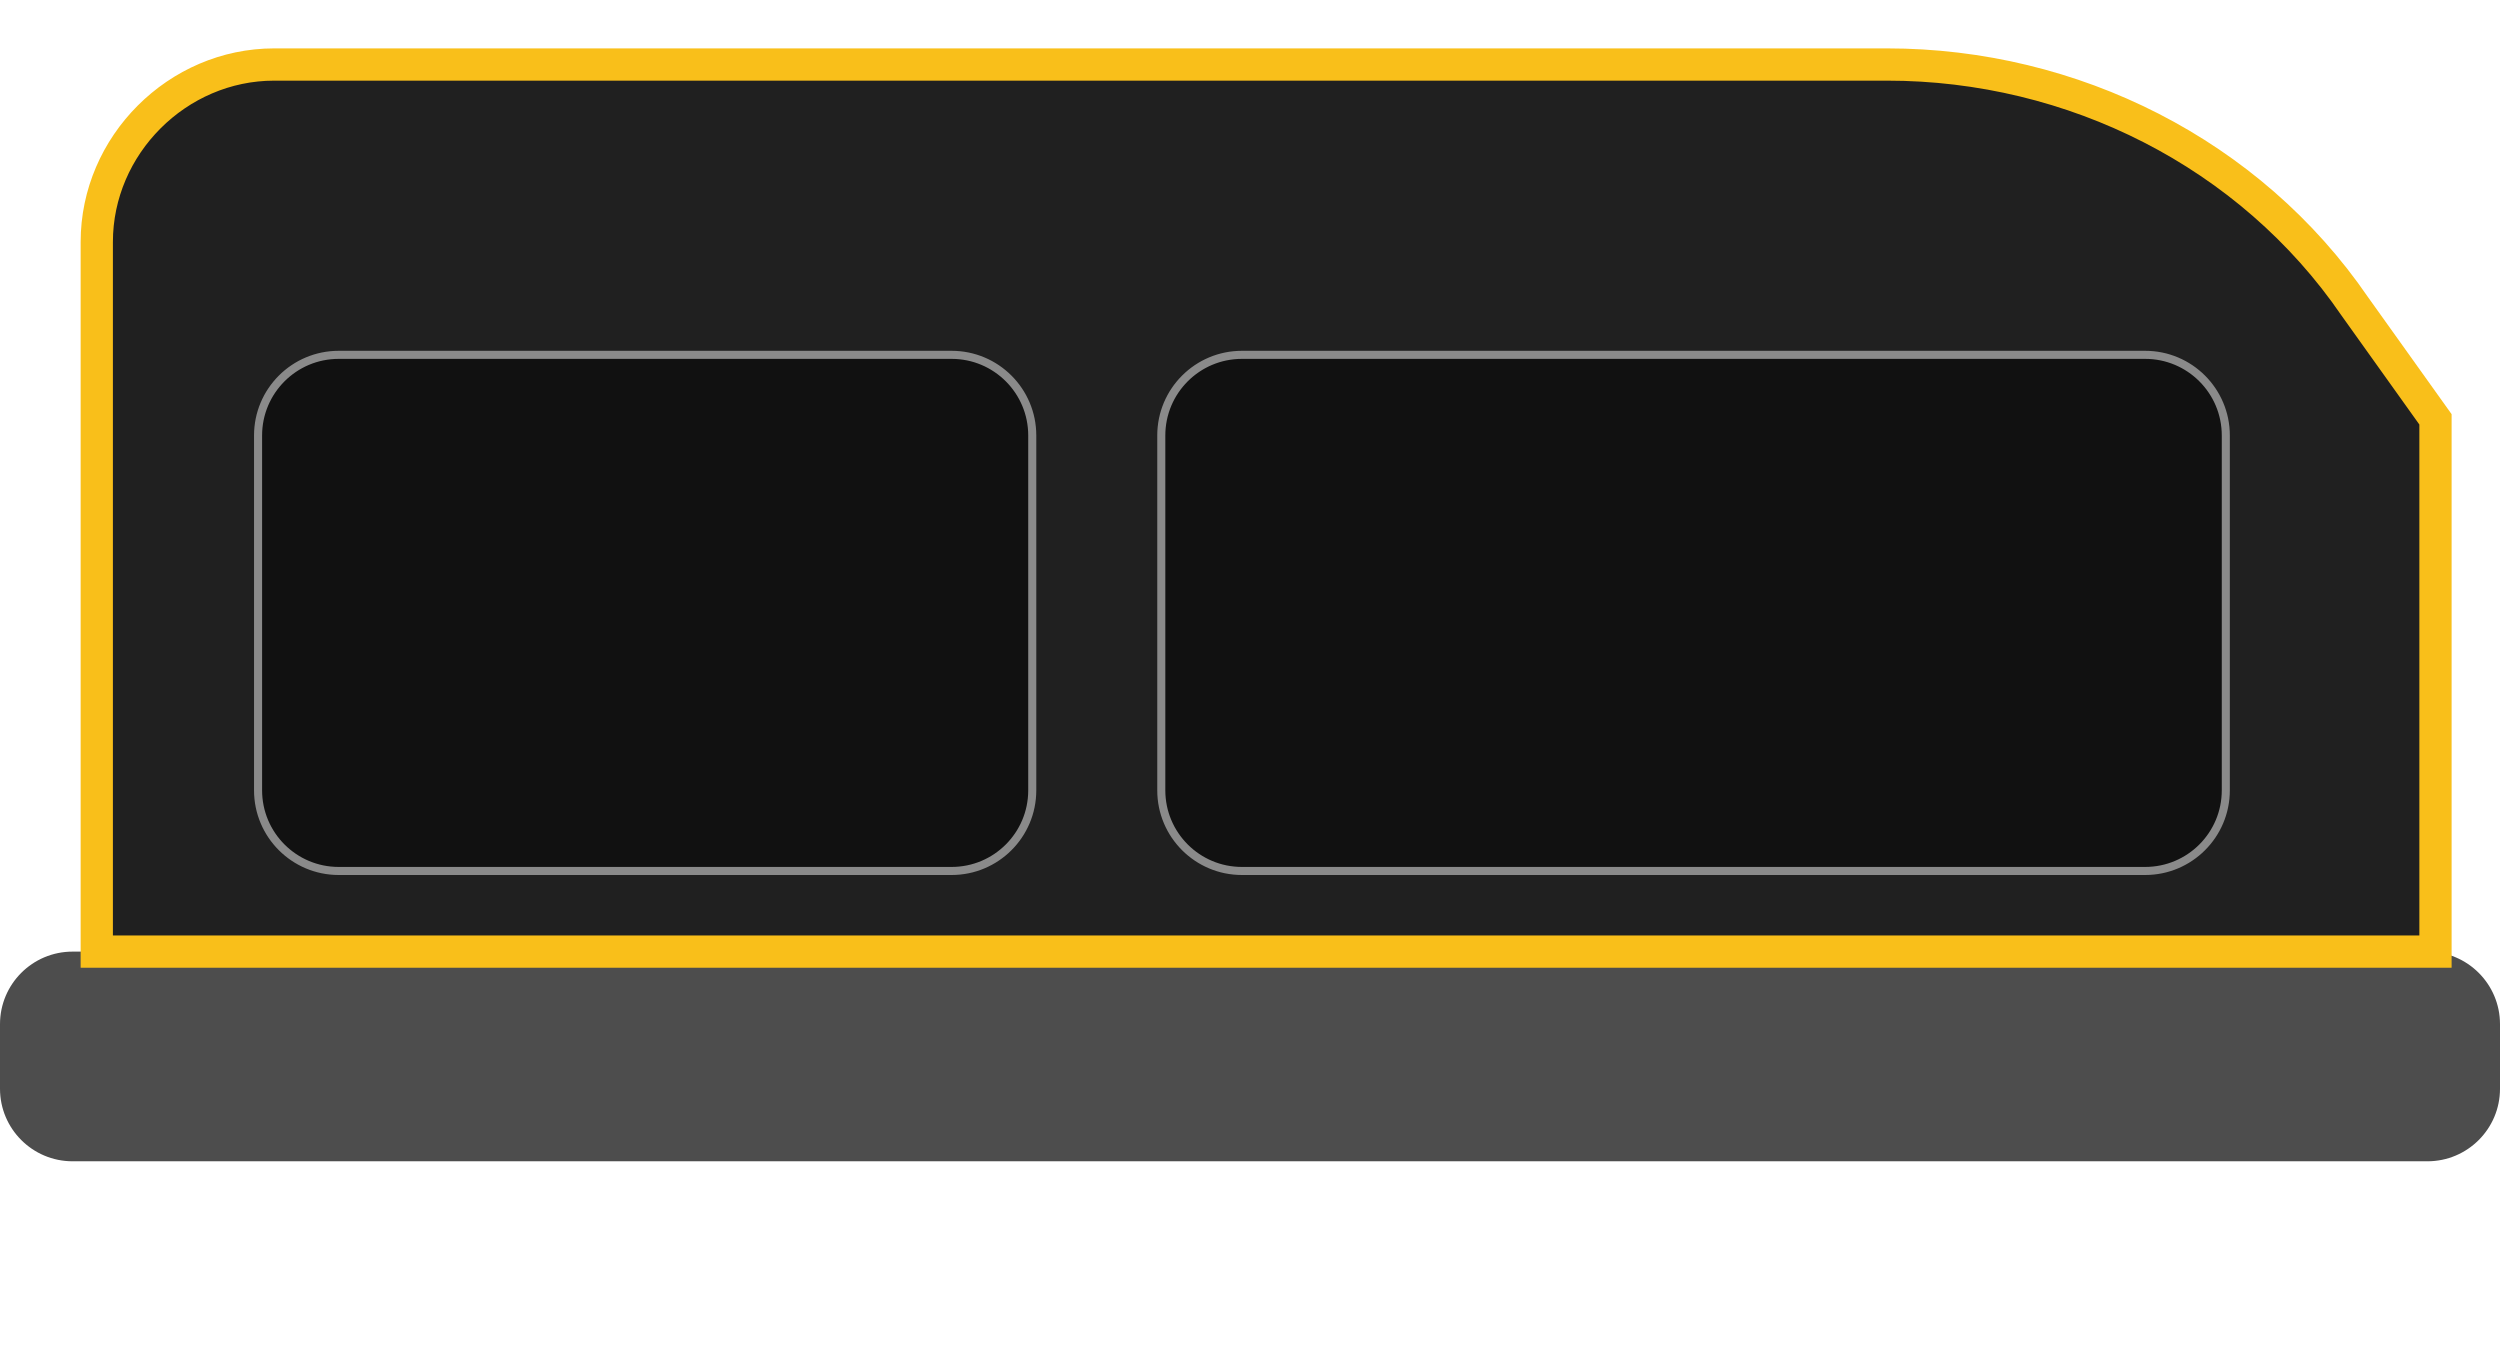
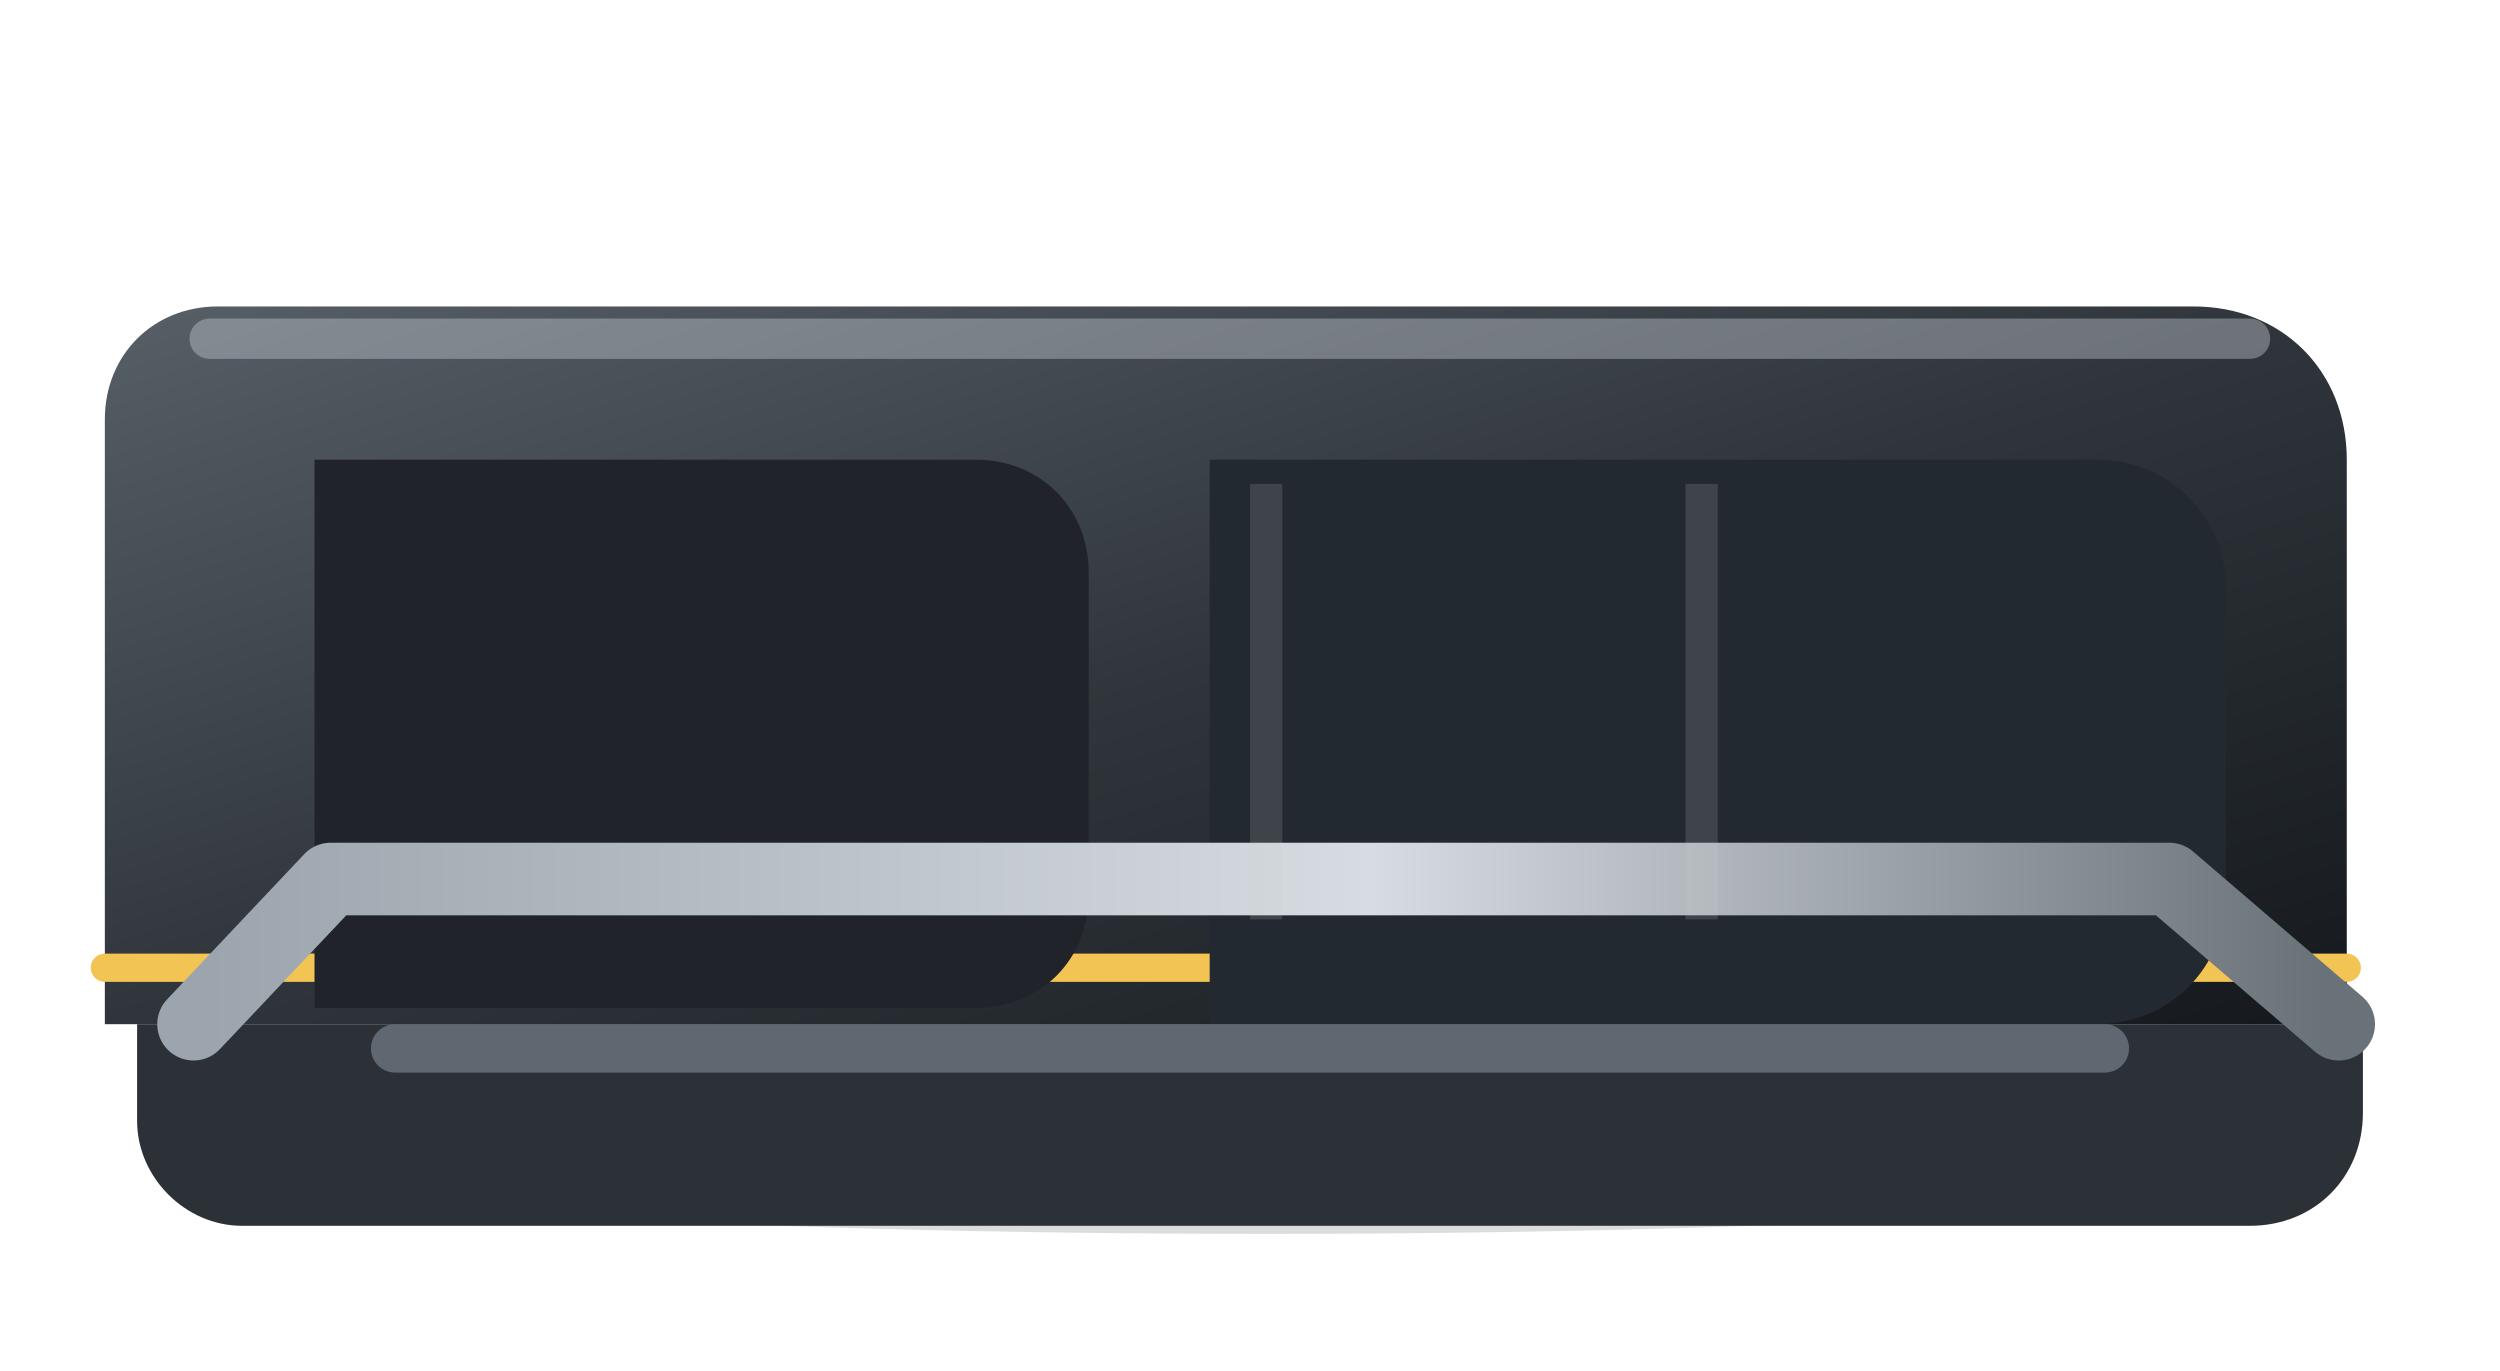
<svg xmlns="http://www.w3.org/2000/svg" viewBox="0 0 310 170">
-   <rect x="0" y="118" width="310" height="26" rx="9" fill="#4d4d4d" />
-   <path d="M12 30c0-12 10-22 22-22h200c23 0 45 11 58 30l10 14v66H12z" fill="#202020" stroke="#f9bf1a" stroke-width="4" />
-   <rect x="32" y="44" width="96" height="64" rx="10" fill="#111" stroke="#8a8a8a" />
-   <rect x="144" y="44" width="132" height="64" rx="10" fill="#111" stroke="#8a8a8a" />
+   <defs>
+     <linearGradient id="packageShell" x1="0" x2="1" y1="0" y2="1">
+       <stop offset="0" stop-color="#575f67" />
+       <stop offset="0.5" stop-color="#2f353b" />
+       <stop offset="1" stop-color="#15191d" />
+     </linearGradient>
+     <linearGradient id="packageTray" x1="0" x2="1">
+       <stop offset="0" stop-color="#9ca5ad" />
+       <stop offset="0.55" stop-color="#d6dce1" />
+       <stop offset="1" stop-color="#6a7279" />
+     </linearGradient>
+   </defs>
+   <rect width="310" height="170" fill="none" />
+   <ellipse cx="157" cy="145" rx="124" ry="8" fill="#101114" opacity=".15" />
+   <path d="M17 127h276v11c0 8-6 14-14 14H30c-7 0-13-6-13-13z" fill="#2b3137" />
+   <path d="M13 52c0-8 6-14 14-14h245c11 0 19 8 19 19v70H13z" fill="url(#packageShell)" />
+   <path d="M13 120h278" stroke="#f2c453" stroke-width="3.5" stroke-linecap="round" />
+   <path d="M39 57h82c8 0 14 6 14 14v40c0 8-6 14-14 14H39z" fill="#20242a" />
+   <path d="M150 57h110c9 0 16 7 16 16v38c0 9-7 16-16 16H150z" fill="#232930" />
+   <path d="M26 42h253" stroke="#cad1d7" stroke-opacity=".4" stroke-width="5" stroke-linecap="round" />
+   <path d="M24 127l17-18h228l21 18" fill="none" stroke="url(#packageTray)" stroke-width="9" stroke-linecap="round" stroke-linejoin="round" />
+   <path d="M49 130h212" stroke="#5f6871" stroke-width="6" stroke-linecap="round" />
+   <path d="M157 60v54M211 60v54" stroke="#c8ced3" stroke-opacity=".16" stroke-width="4" />
</svg>
